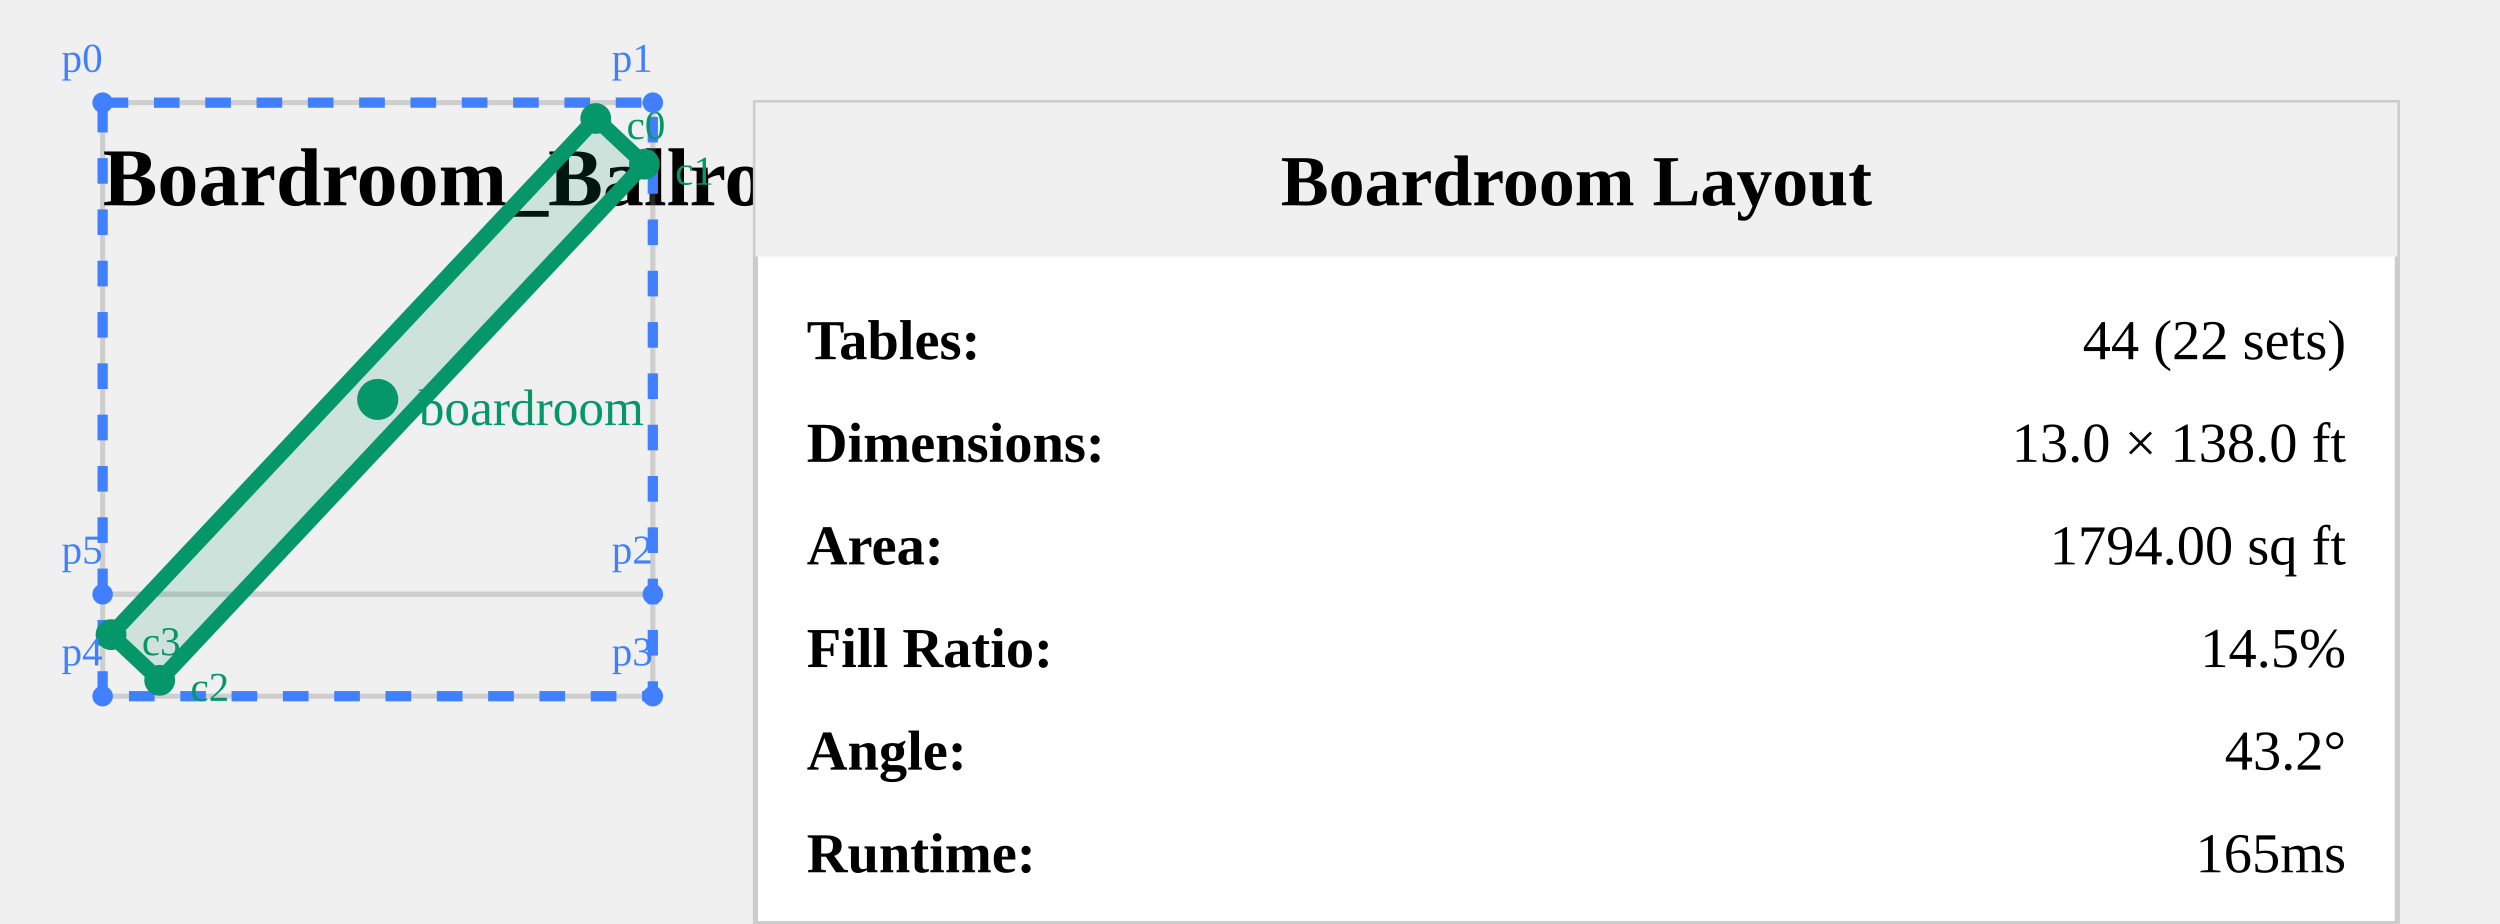
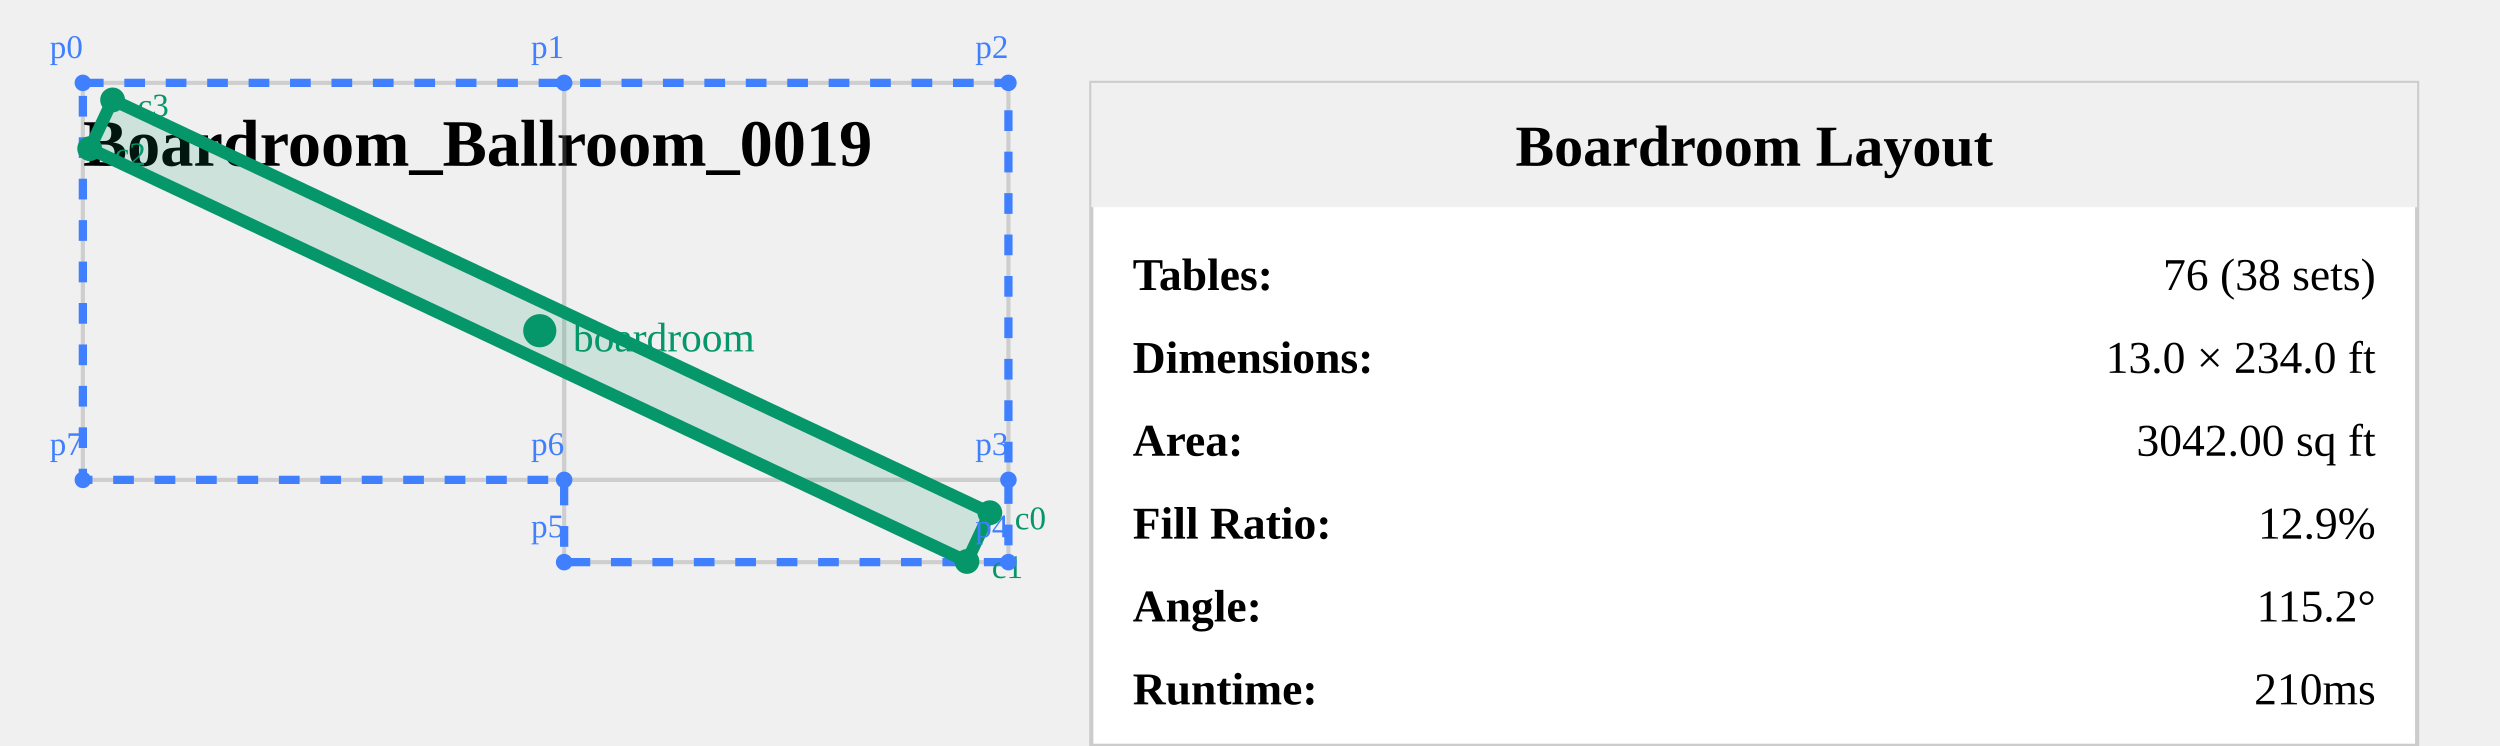
- <svg xmlns="http://www.w3.org/2000/svg" viewBox="330.97 12.256 487.229 180" width="487.229" height="180" style="background: white;">
-   <text x="350.97" y="52.256" font-size="16" font-weight="bold" fill="#000">
+ <svg xmlns="http://www.w3.org/2000/svg" viewBox="214.808 12.256 603.39 180" width="603.39" height="180" style="background: white;">
+   <text x="234.808" y="52.256" font-size="16" font-weight="bold" fill="#000">
    Boardroom_Ballroom_0019
  </text>
  <g opacity="0.3">
    <path id="Ballroom_Aisle_34" d="m 458.199,128.077 v 19.857 l -107.227,0 v -19.857 z" fill="none" stroke="#808080" stroke-width="1" />
+     <path id="Ballroom_Room_1" d="M 350.971,32.256 V 128.077 H 234.808 V 32.256 Z" fill="none" stroke="#808080" stroke-width="1" />
    <path id="Ballroom_Room_3" d="m 458.199,32.256 0,95.822 H 350.971 V 32.256 Z" fill="none" stroke="#808080" stroke-width="1" />
  </g>
-   <polygon points="350.97,32.26 458.199,32.256 458.199,128.077 458.199,147.934 350.971,147.934 350.971,128.077" fill="none" stroke="#4080ff" stroke-width="2" stroke-dasharray="5,5" />
-   <polygon points="447.08,35.347 456.557,44.247 362.09,144.844 352.613,135.945" fill="rgba(5, 150, 105, 0.15)" stroke="#059669" stroke-width="3" />
-   <circle cx="404.585" cy="90.096" r="4" fill="#059669" />
-   <text x="412.585" y="95.096" font-size="10" fill="#059669">boardroom</text>
-   <circle cx="447.08" cy="35.347" r="3" fill="#059669" />
-   <text x="453.08" y="39.347" font-size="8" fill="#059669">c0</text>
-   <circle cx="456.557" cy="44.247" r="3" fill="#059669" />
-   <text x="462.557" y="48.247" font-size="8" fill="#059669">c1</text>
-   <circle cx="362.09" cy="144.844" r="3" fill="#059669" />
-   <text x="368.09" y="148.844" font-size="8" fill="#059669">c2</text>
-   <circle cx="352.613" cy="135.945" r="3" fill="#059669" />
-   <text x="358.613" y="139.945" font-size="8" fill="#059669">c3</text>
-   <circle cx="350.97" cy="32.26" r="2" fill="#4080ff" />
-   <text x="342.97" y="26.26" font-size="8" fill="#4080ff">p0</text>
+   <polygon points="234.81,32.26 350.971,32.256 458.199,32.256 458.199,128.077 458.199,147.934 350.971,147.934 350.971,128.077 234.808,128.077" fill="none" stroke="#4080ff" stroke-width="2" stroke-dasharray="5,5" />
+   <polygon points="453.718,136.008 448.183,147.771 236.453,48.139 241.988,36.376" fill="rgba(5, 150, 105, 0.15)" stroke="#059669" stroke-width="3" />
+   <circle cx="345.086" cy="92.074" r="4" fill="#059669" />
+   <text x="353.086" y="97.074" font-size="10" fill="#059669">boardroom</text>
+   <circle cx="453.718" cy="136.008" r="3" fill="#059669" />
+   <text x="459.718" y="140.008" font-size="8" fill="#059669">c0</text>
+   <circle cx="448.183" cy="147.771" r="3" fill="#059669" />
+   <text x="454.183" y="151.771" font-size="8" fill="#059669">c1</text>
+   <circle cx="236.453" cy="48.139" r="3" fill="#059669" />
+   <text x="242.453" y="52.139" font-size="8" fill="#059669">c2</text>
+   <circle cx="241.988" cy="36.376" r="3" fill="#059669" />
+   <text x="247.988" y="40.376" font-size="8" fill="#059669">c3</text>
+   <circle cx="234.81" cy="32.26" r="2" fill="#4080ff" />
+   <text x="226.81" y="26.26" font-size="8" fill="#4080ff">p0</text>
+   <circle cx="350.971" cy="32.256" r="2" fill="#4080ff" />
+   <text x="342.971" y="26.256" font-size="8" fill="#4080ff">p1</text>
  <circle cx="458.199" cy="32.256" r="2" fill="#4080ff" />
-   <text x="450.199" y="26.256" font-size="8" fill="#4080ff">p1</text>
+   <text x="450.199" y="26.256" font-size="8" fill="#4080ff">p2</text>
  <circle cx="458.199" cy="128.077" r="2" fill="#4080ff" />
-   <text x="450.199" y="122.077" font-size="8" fill="#4080ff">p2</text>
+   <text x="450.199" y="122.077" font-size="8" fill="#4080ff">p3</text>
  <circle cx="458.199" cy="147.934" r="2" fill="#4080ff" />
-   <text x="450.199" y="141.934" font-size="8" fill="#4080ff">p3</text>
+   <text x="450.199" y="141.934" font-size="8" fill="#4080ff">p4</text>
  <circle cx="350.971" cy="147.934" r="2" fill="#4080ff" />
-   <text x="342.971" y="141.934" font-size="8" fill="#4080ff">p4</text>
+   <text x="342.971" y="141.934" font-size="8" fill="#4080ff">p5</text>
  <circle cx="350.971" cy="128.077" r="2" fill="#4080ff" />
-   <text x="342.971" y="122.077" font-size="8" fill="#4080ff">p5</text>
+   <text x="342.971" y="122.077" font-size="8" fill="#4080ff">p6</text>
+   <circle cx="234.808" cy="128.077" r="2" fill="#4080ff" />
+   <text x="226.808" y="122.077" font-size="8" fill="#4080ff">p7</text>
  <g transform="translate(478.1986, 32.25559)">
    <rect x="0" y="0" width="320" height="160" fill="white" stroke="#ccc" stroke-width="1" />
    <rect x="0" y="0" width="320" height="30" fill="#f0f0f0" />
    <text x="160" y="20" font-size="14" font-weight="bold" text-anchor="middle">Boardroom Layout</text>
    <text x="10" y="50" font-size="11" font-weight="bold">Tables:</text>
-     <text x="310" y="50" font-size="11" text-anchor="end">44 (22 sets)</text>
+     <text x="310" y="50" font-size="11" text-anchor="end">76 (38 sets)</text>
    <text x="10" y="70" font-size="11" font-weight="bold">Dimensions:</text>
-     <text x="310" y="70" font-size="11" text-anchor="end">13.0 × 138.0 ft</text>
+     <text x="310" y="70" font-size="11" text-anchor="end">13.0 × 234.0 ft</text>
    <text x="10" y="90" font-size="11" font-weight="bold">Area:</text>
-     <text x="310" y="90" font-size="11" text-anchor="end">1794.00 sq ft</text>
+     <text x="310" y="90" font-size="11" text-anchor="end">3042.00 sq ft</text>
    <text x="10" y="110" font-size="11" font-weight="bold">Fill Ratio:</text>
-     <text x="310" y="110" font-size="11" text-anchor="end">14.5%</text>
+     <text x="310" y="110" font-size="11" text-anchor="end">12.9%</text>
    <text x="10" y="130" font-size="11" font-weight="bold">Angle:</text>
-     <text x="310" y="130" font-size="11" text-anchor="end">43.2°</text>
+     <text x="310" y="130" font-size="11" text-anchor="end">115.2°</text>
    <text x="10" y="150" font-size="11" font-weight="bold">Runtime:</text>
-     <text x="310" y="150" font-size="11" text-anchor="end">165ms</text>
+     <text x="310" y="150" font-size="11" text-anchor="end">210ms</text>
  </g>
</svg>
